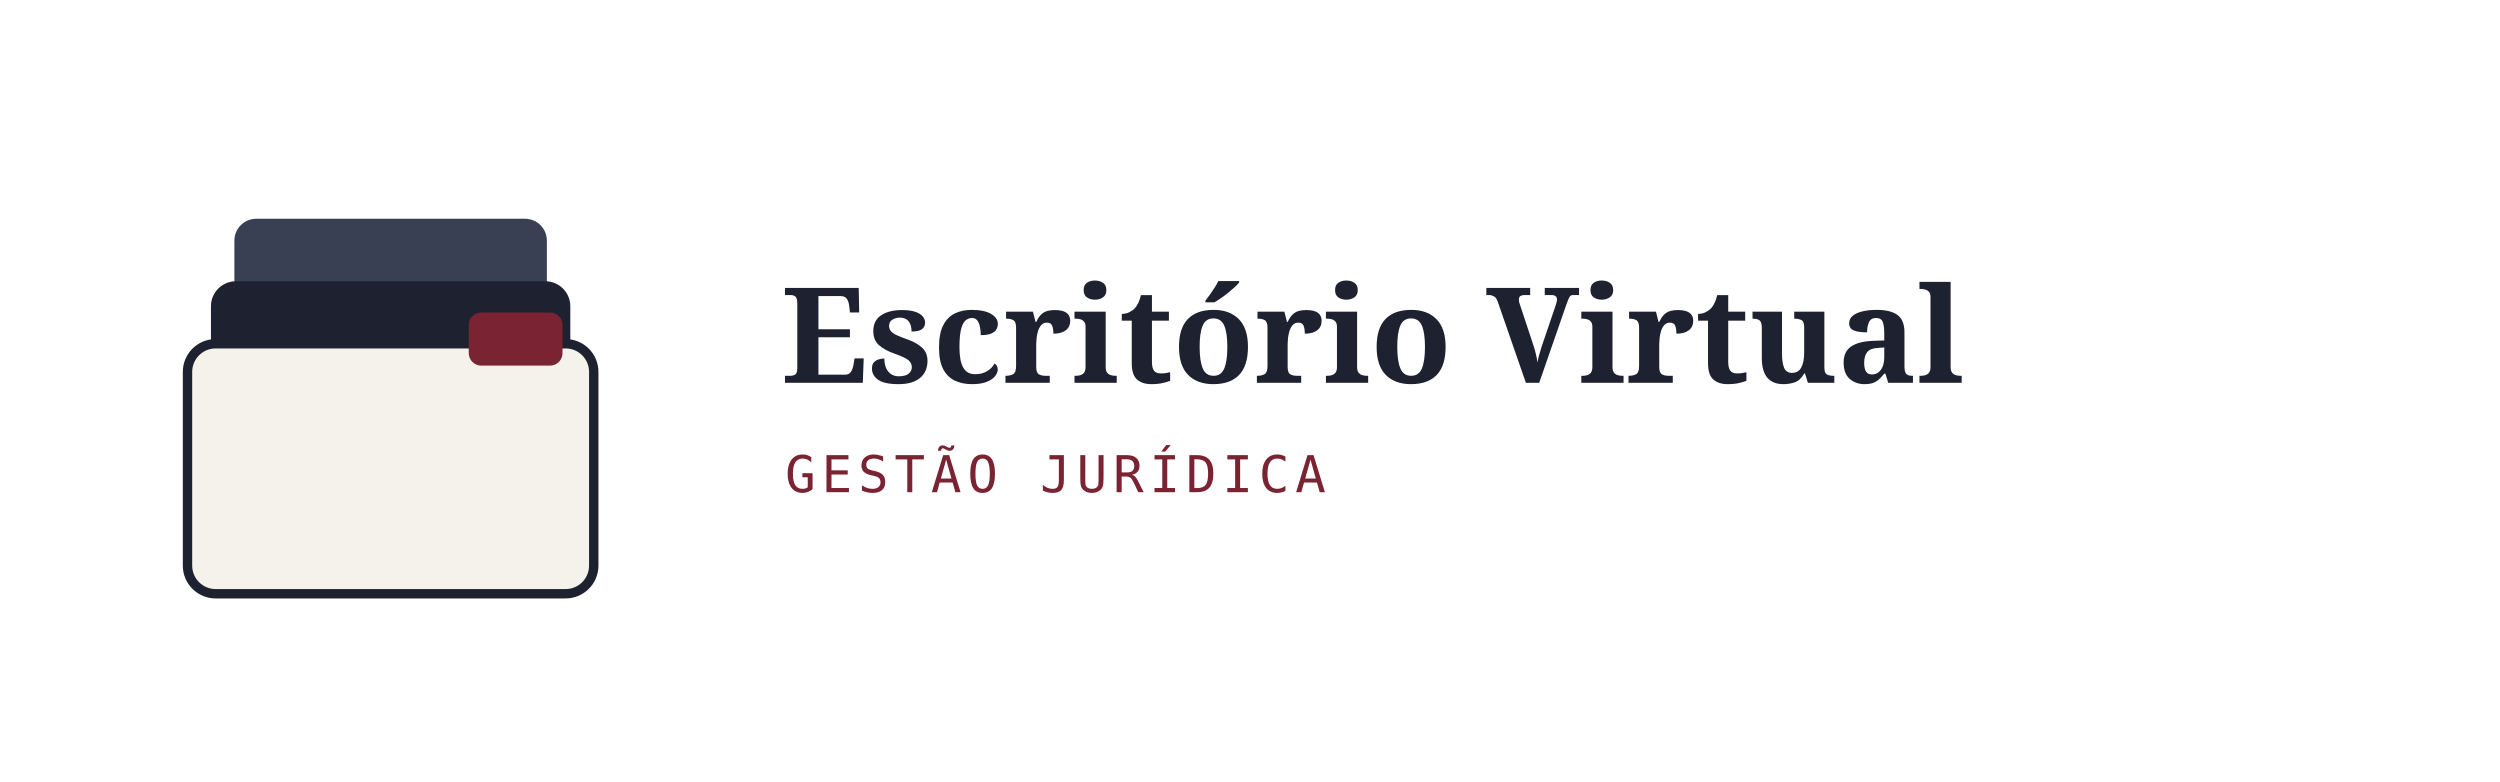
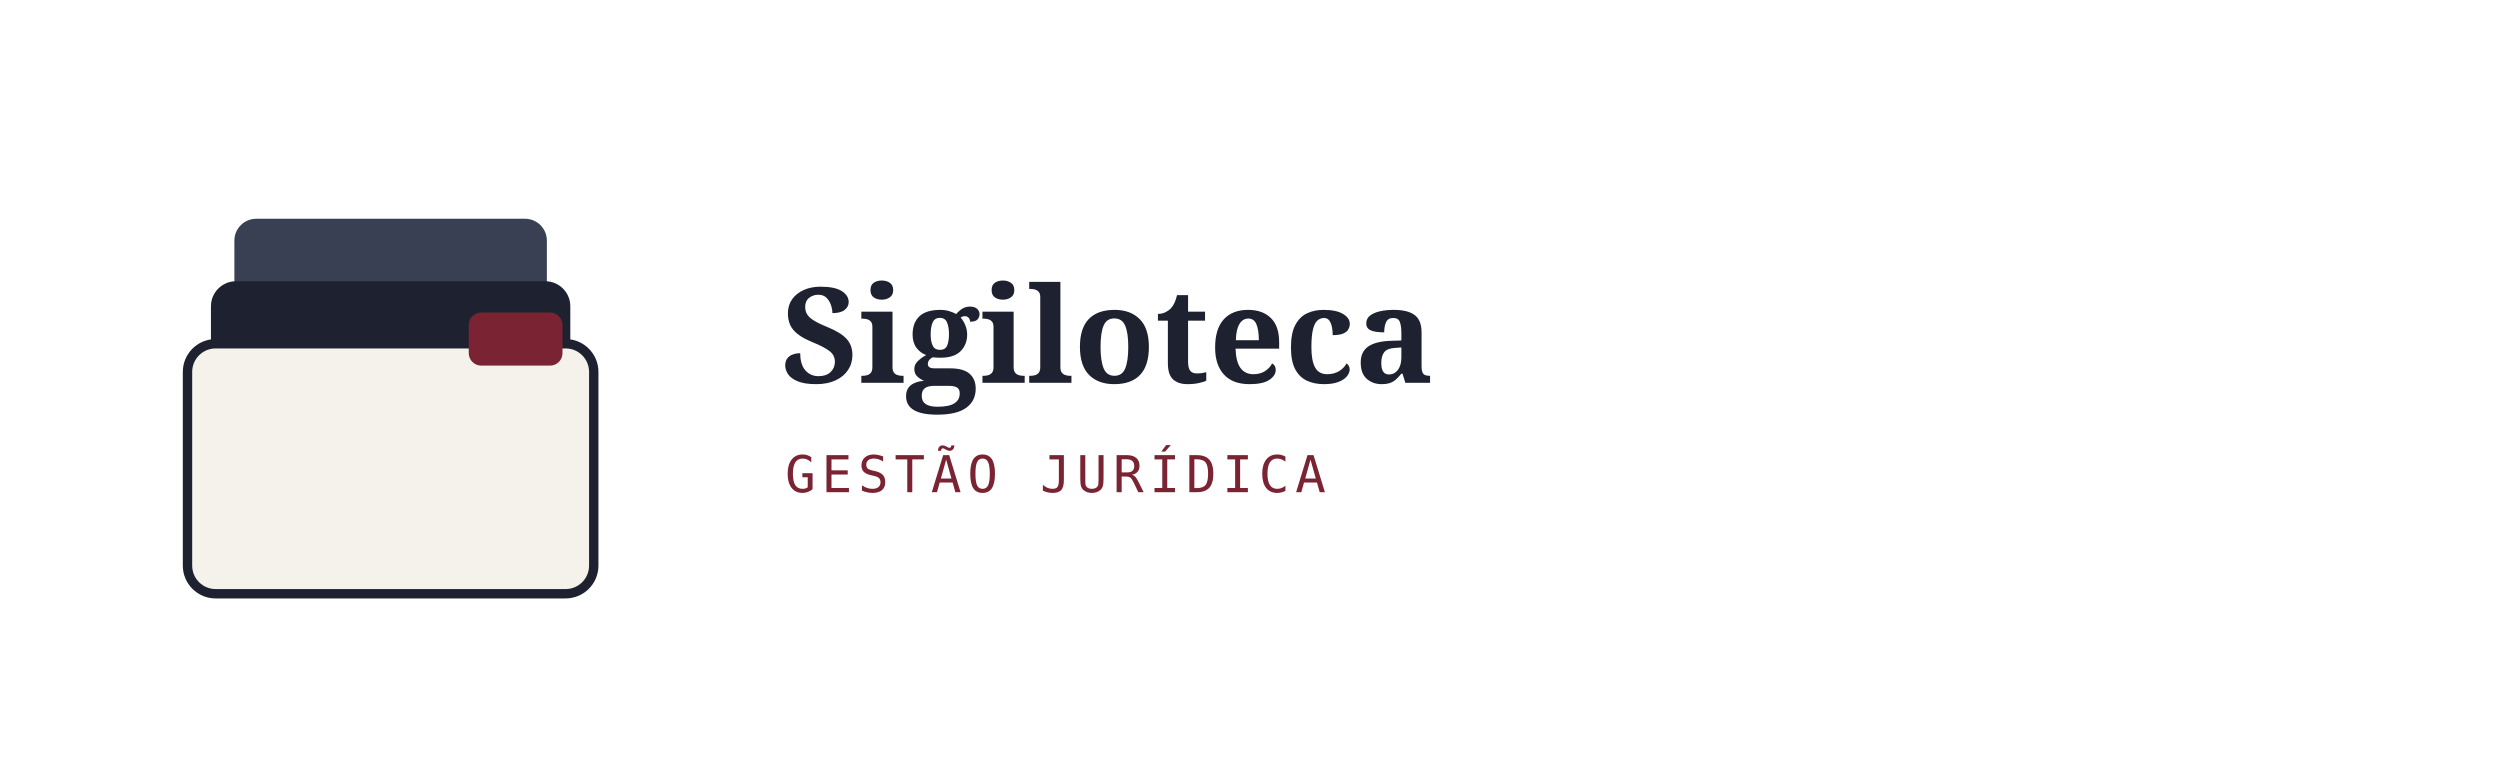
<svg xmlns="http://www.w3.org/2000/svg" viewBox="0 0 640 200">
  <g transform="translate(20,20) scale(0.4)">
    <rect x="100" y="90" width="200" height="140" rx="14" fill="#3a4054" />
    <rect x="85" y="130" width="230" height="150" rx="16" fill="#1e2230" />
    <rect x="70" y="170" width="260" height="160" rx="18" fill="#f4f2ea" stroke="#1e2230" stroke-width="6" />
    <rect x="250" y="150" width="60" height="34" rx="8" fill="#7a2333" />
  </g>
-   <text x="200" y="98" font-family="Fraunces, Georgia, serif" font-weight="600" font-size="34" fill="#1e2230">Escritório Virtual</text>
+   <text x="200" y="98" font-family="Fraunces, Georgia, serif" font-weight="600" font-size="34" fill="#1e2230">Sigiloteca</text>
  <text x="201" y="126" font-family="IBM Plex Mono, ui-monospace, monospace" font-size="13" letter-spacing="1.5" fill="#7a2333">GESTÃO JURÍDICA</text>
</svg>
